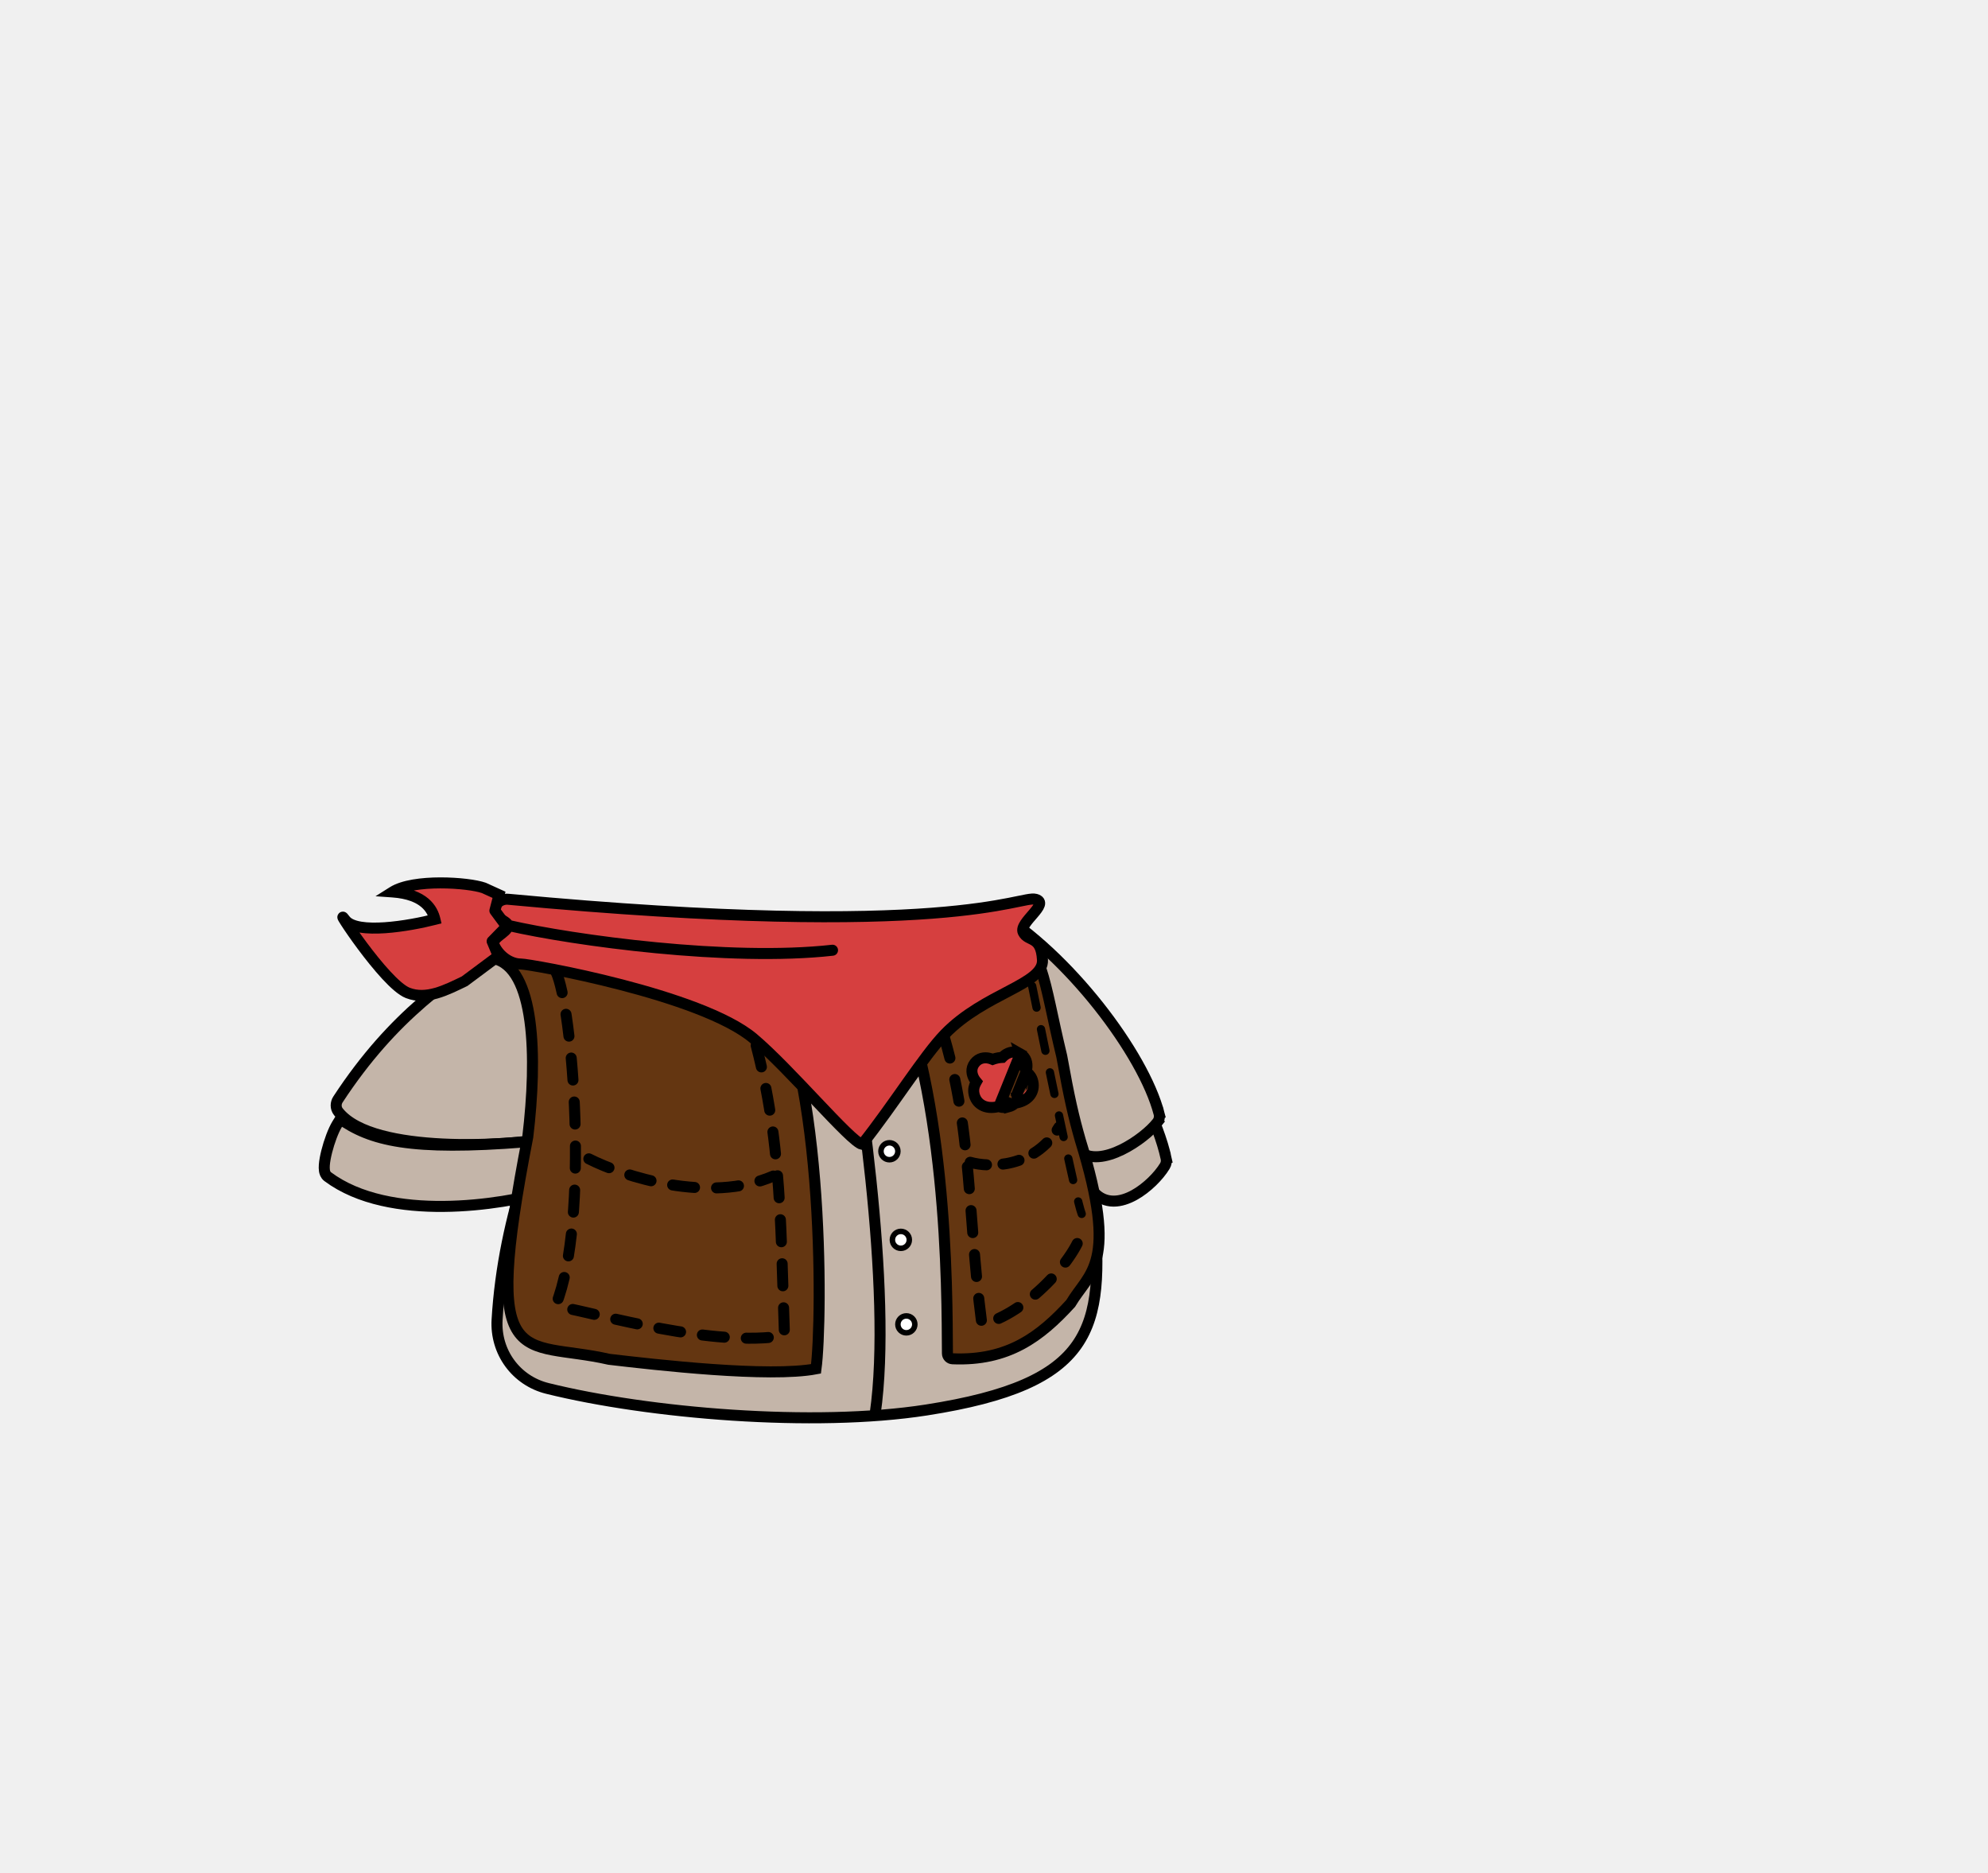
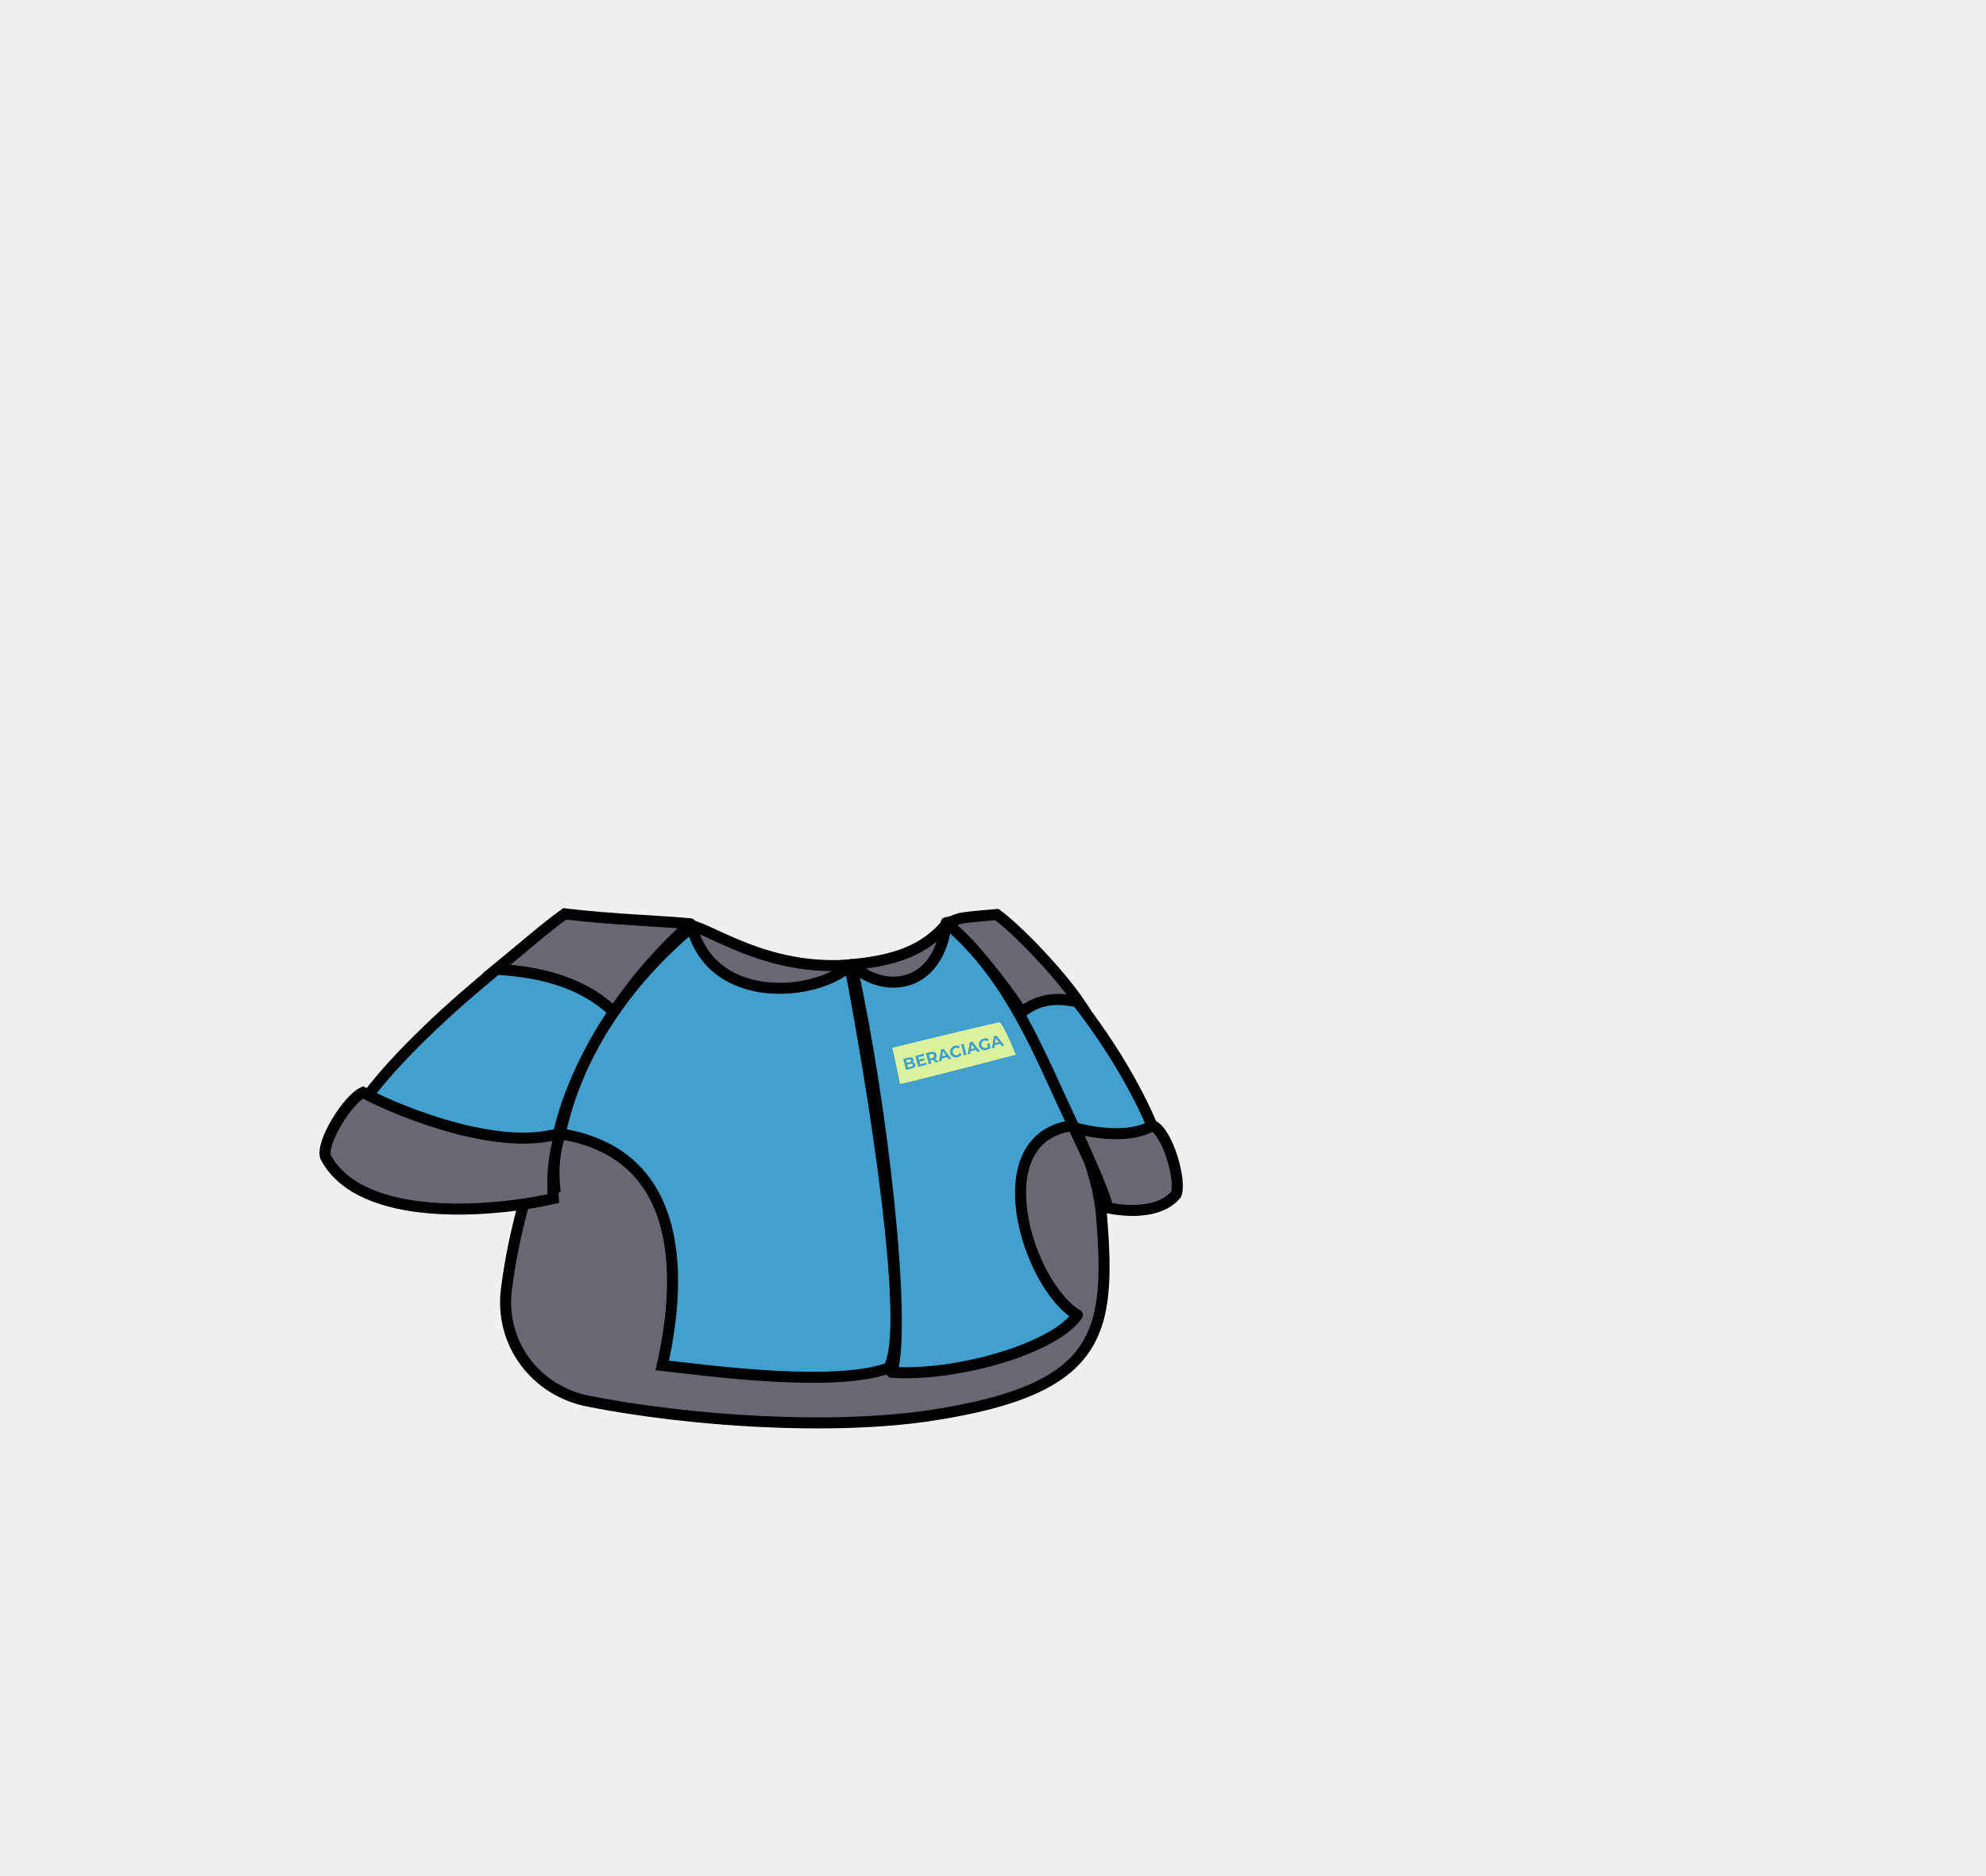
- <svg xmlns="http://www.w3.org/2000/svg" width="361" height="340" viewBox="0 0 361 340" fill="none">
-   <path d="M180.055 165.122L180.4 165.107L180.68 165.307C187.459 170.15 194.531 178.213 200.237 186.608C205.935 194.992 210.364 203.844 211.755 210.313L210.777 210.523L211.755 210.313C211.856 210.784 211.782 211.279 211.522 211.705C210.45 213.467 208.305 215.683 205.963 216.976C204.788 217.625 203.484 218.086 202.187 218.075C200.847 218.064 199.573 217.546 198.56 216.358L198.447 216.225L198.386 216.062C195.704 208.952 192.005 199.79 187.34 190.944C182.668 182.085 177.062 173.613 170.592 167.83L168.794 166.222L171.202 166.086C173.058 165.981 174.174 165.803 175.311 165.622C175.359 165.614 175.407 165.606 175.455 165.599C176.668 165.406 177.926 165.215 180.055 165.122Z" fill="#C4B5A9" stroke="black" stroke-width="2" />
-   <path d="M180.026 165.124L180.342 165.101L180.613 165.264C187.371 169.317 194.121 175.849 199.521 182.673C204.909 189.482 209.045 196.699 210.47 202.17L209.502 202.422L210.47 202.17C210.611 202.709 210.521 203.306 210.15 203.787L209.361 203.18L210.15 203.787C208.957 205.337 206.375 207.436 203.68 208.749C202.326 209.408 200.87 209.905 199.49 210.003C198.096 210.101 196.694 209.792 195.619 208.734L195.475 208.591L195.397 208.404C190.162 195.749 180.664 177.864 170.341 167.96L168.592 166.282L171.015 166.239C173.78 166.189 175.204 165.973 176.309 165.748C176.549 165.699 176.782 165.648 177.017 165.596C177.867 165.409 178.735 165.219 180.026 165.124Z" fill="#C4B5A9" stroke="black" stroke-width="2" />
-   <path d="M198.72 219.748C197.32 202.548 180.03 177.314 170.946 166.897C167.325 171.897 159.598 173.997 151.099 174.498C135.059 174.863 125.7 165.546 122.321 166.898C117.709 168.743 92.48 201.738 90.266 239.62C89.923 245.477 93.713 250.675 99.408 252.085C117.737 256.623 147.784 259.181 168.22 255.998C198.72 251.248 200.47 241.248 198.72 219.748Z" fill="#C4B5A9" stroke="black" stroke-width="2" />
-   <path d="M152.303 174.898C155.844 192.898 162.128 234.448 158.928 256.648" stroke="black" stroke-width="2" stroke-linecap="round" />
-   <path d="M101.43 164.749L101.065 164.72L100.767 164.932C97.973 166.928 95.165 168.761 92.352 170.596C81.922 177.401 71.434 184.244 61.371 199.617C60.959 200.245 60.89 201.152 61.441 201.847C63.087 203.926 65.961 205.273 69.234 206.155C72.542 207.048 76.431 207.512 80.306 207.702C88.046 208.083 95.909 207.378 99.304 206.687L99.912 206.563L100.071 205.964C104.269 190.158 110.179 180.441 123.238 168.768L125.286 166.937L122.54 167.022C118.631 167.145 115.708 166.774 112.588 166.272C112.052 166.186 111.508 166.095 110.952 166.003C108.271 165.557 105.302 165.064 101.43 164.749Z" fill="#C4B5A9" stroke="black" stroke-width="2" />
-   <path d="M59.504 213.632L59.506 213.633C65.15 217.846 73.082 219.103 80.549 219.037C88.046 218.971 95.26 217.571 99.635 216.292L100.354 216.082V215.332V215.32C100.354 212.22 100.354 211.369 100.601 208.031L100.689 206.851L99.511 206.961C76.762 209.086 68.579 207.539 62.643 203.74L61.786 203.191L61.252 204.058C60.509 205.267 59.778 207.291 59.335 209.05C59.111 209.937 58.946 210.809 58.894 211.522C58.869 211.875 58.867 212.233 58.918 212.552C58.961 212.819 59.077 213.312 59.504 213.632Z" fill="#C4B5A9" stroke="black" stroke-width="2" />
-   <circle cx="161.509" cy="209.021" r="1.538" fill="white" stroke="black" />
-   <circle cx="163.585" cy="225.108" r="1.538" fill="white" stroke="black" />
-   <circle cx="164.585" cy="240.452" r="1.538" fill="white" stroke="black" />
-   <path d="M137.626 174.981C149.876 190.481 149.362 239.857 148.178 248.522C139.678 250.147 119.123 247.796 110.608 246.796C94.533 243.131 87.329 250.229 95.841 206.394C97.59 191.849 97.181 175.642 89.636 174.04C89.608 174.034 89.581 174.028 89.553 174.022C89.581 174.028 89.609 174.034 89.636 174.04C99.778 176.084 131.734 171.949 137.626 174.981Z" fill="#643611" stroke="black" stroke-width="2" />
-   <path d="M135.053 182.147C142.053 203.397 141.651 220.523 142.454 242.479C129.704 244.729 108.867 238.563 101.867 237.313" stroke="black" stroke-width="2" stroke-linecap="round" stroke-dasharray="4 4" />
-   <path d="M100.928 176.397C103.969 182.522 107.151 221.46 100.928 236.961" stroke="black" stroke-width="2" stroke-linecap="round" stroke-linejoin="round" stroke-dasharray="4 4" />
-   <path d="M106.928 210.397C113.178 213.564 128.628 218.622 140.428 213.522" stroke="black" stroke-width="2" stroke-linecap="round" stroke-linejoin="round" stroke-dasharray="4 4" />
-   <path d="M172.044 245.734C171.963 234.338 172.174 196.438 160.508 173.107C165.18 168.817 176.143 169.108 181.927 165.273C189.786 172.635 189.303 177.273 192.803 191.773C194.178 199.398 194.928 202.648 196.177 207.023C203.178 229.648 197.764 230.983 194.427 236.648C188.92 242.677 183.081 247.133 172.974 246.701C172.453 246.678 172.048 246.255 172.044 245.734Z" fill="#643611" />
-   <path d="M160.508 173.107L159.614 173.554C159.414 173.155 159.503 172.672 159.832 172.371L160.508 173.107ZM172.044 245.734L173.044 245.727V245.727L172.044 245.734ZM172.974 246.701L172.931 247.7H172.931L172.974 246.701ZM194.427 236.648L195.289 237.156L195.236 237.246L195.166 237.323L194.427 236.648ZM196.177 207.023L195.222 207.319L195.219 207.309L195.216 207.298L196.177 207.023ZM181.927 165.273L181.375 164.44C181.761 164.184 182.273 164.227 182.611 164.544L181.927 165.273ZM192.803 191.773L193.775 191.539L193.782 191.567L193.787 191.596L192.803 191.773ZM161.403 172.66C167.318 184.491 170.196 199.945 171.615 213.794C173.036 227.665 173.003 240.036 173.044 245.727L171.044 245.742C171.003 240.037 171.035 227.759 169.625 213.998C168.213 200.216 165.364 185.055 159.614 173.554L161.403 172.66ZM173.016 245.702C177.901 245.91 181.71 244.94 184.956 243.214C188.22 241.48 190.966 238.955 193.689 235.974L195.166 237.323C192.382 240.371 189.454 243.088 185.895 244.98C182.318 246.882 178.153 247.923 172.931 247.7L173.016 245.702ZM193.566 236.141C194.008 235.391 194.48 234.719 194.94 234.088C195.407 233.446 195.845 232.869 196.266 232.249C197.089 231.038 197.794 229.748 198.205 227.97C199.037 224.372 198.712 218.598 195.222 207.319L197.133 206.728C200.644 218.074 201.112 224.28 200.153 228.421C199.669 230.514 198.832 232.033 197.92 233.374C197.474 234.029 196.996 234.662 196.556 235.266C196.108 235.881 195.681 236.49 195.289 237.156L193.566 236.141ZM182.48 166.107C179.401 168.148 174.995 169.069 171.027 169.994C169.001 170.466 167.064 170.94 165.35 171.554C163.632 172.169 162.212 172.9 161.185 173.844L159.832 172.371C161.14 171.169 162.842 170.328 164.675 169.671C166.511 169.013 168.552 168.517 170.574 168.046C174.702 167.084 178.67 166.234 181.375 164.44L182.48 166.107ZM195.216 207.298C193.955 202.881 193.197 199.596 191.819 191.951L193.787 191.596C195.158 199.201 195.902 202.416 197.139 206.749L195.216 207.298ZM191.831 192.008C190.952 188.37 190.322 185.343 189.755 182.766C189.186 180.178 188.682 178.054 188.051 176.163C186.81 172.443 185.063 169.581 181.244 166.003L182.611 164.544C186.65 168.328 188.592 171.466 189.948 175.53C190.616 177.531 191.139 179.746 191.709 182.336C192.281 184.937 192.903 187.927 193.775 191.539L191.831 192.008ZM173.044 245.727C173.044 245.728 173.044 245.725 173.042 245.721C173.041 245.718 173.039 245.714 173.036 245.712C173.034 245.709 173.03 245.706 173.026 245.704C173.023 245.703 173.021 245.703 173.019 245.702C173.017 245.702 173.016 245.702 173.016 245.702L172.931 247.7C171.874 247.655 171.052 246.791 171.044 245.742L173.044 245.727Z" fill="black" />
-   <path d="M168.928 180.648C176.914 202.008 175.297 217.504 178.297 240.453C186.38 238.536 195.678 228.298 196.678 222.898" stroke="black" stroke-width="2" stroke-linecap="round" stroke-dasharray="4 4" />
-   <path d="M186.319 194.57C186.382 194.361 186.442 194.105 186.471 193.835C186.547 193.109 186.418 191.975 185.27 191.331L186.319 194.57ZM186.319 194.57C186.33 194.579 186.341 194.587 186.353 194.597C186.4 194.633 186.462 194.682 186.575 194.777C186.956 195.102 187.392 195.581 187.565 196.443M186.319 194.57L184.44 199.257L183.732 199.401M187.565 196.443C187.565 196.443 187.565 196.444 187.565 196.445L186.585 196.641L187.564 196.44C187.565 196.441 187.565 196.442 187.565 196.443ZM187.565 196.443C187.734 197.273 187.59 198.138 187.047 198.857C186.513 199.565 185.672 200.025 184.64 200.236L184.301 200.306M184.301 200.306C184.396 200.205 184.468 200.109 184.522 200.029C184.543 199.996 184.563 199.965 184.579 199.937C184.586 199.925 184.592 199.914 184.598 199.903C184.608 199.885 184.618 199.866 184.628 199.847C184.632 199.838 184.638 199.824 184.645 199.809C184.648 199.802 184.655 199.787 184.662 199.769C184.665 199.76 184.672 199.743 184.679 199.721L184.68 199.72C184.682 199.714 184.708 199.639 184.722 199.544L184.492 199.511L183.732 199.401M184.301 200.306C184.285 200.322 184.27 200.338 184.253 200.354C184.014 200.591 183.649 200.84 183.138 200.949M184.301 200.306L183.932 200.381L183.732 199.401M183.732 199.401L183.138 200.949M183.138 200.949C183.143 200.948 183.147 200.947 183.152 200.945L182.919 199.973L183.12 200.953C183.126 200.951 183.132 200.95 183.138 200.949ZM183.138 200.949C182.977 200.987 182.853 201.012 182.763 201.027C182.717 201.035 182.68 201.041 182.651 201.045C182.642 201.046 182.634 201.047 182.626 201.048M183.138 200.949L182.651 201.044C182.643 201.046 182.634 201.047 182.626 201.048M182.626 201.048C182.138 201.124 181.729 201.032 181.435 200.912C181.424 200.907 181.413 200.902 181.402 200.897M182.626 201.048L181.402 200.897M181.402 200.897L181.059 200.967C180.027 201.179 179.074 201.086 178.304 200.645C177.521 200.197 177.049 199.457 176.879 198.626C176.702 197.764 176.917 197.152 177.141 196.705C177.207 196.573 177.245 196.505 177.273 196.453C177.281 196.44 177.287 196.428 177.294 196.416C177.153 196.247 177 196.038 176.867 195.799C176.512 195.162 176.185 194.068 176.987 193.025C177.754 192.027 178.819 191.974 179.532 192.114C179.812 192.17 180.06 192.256 180.254 192.338C180.342 192.305 180.431 192.276 180.52 192.25L180.542 192.243C180.563 192.236 180.592 192.227 180.628 192.217C180.698 192.196 180.797 192.169 180.912 192.14C181.118 192.089 181.426 192.023 181.727 192.004C181.816 191.994 181.906 191.986 181.997 191.982C182.143 191.831 182.336 191.655 182.572 191.494C183.172 191.085 184.172 190.715 185.27 191.331L181.402 200.897Z" fill="#D63F3F" stroke="black" stroke-width="2" />
-   <path d="M187.428 179.023C190.011 191.773 195.428 217.898 196.428 220.398" stroke="black" stroke-width="1.5" stroke-linecap="round" stroke-linejoin="round" stroke-dasharray="4 4" />
-   <path d="M176.178 211.023C179.678 212.023 187.803 212.148 192.303 204.648" stroke="black" stroke-width="2" stroke-linecap="round" stroke-linejoin="round" stroke-dasharray="3 3" />
-   <path d="M89.803 165.023C90.203 163.423 91.636 163.19 92.303 163.273C172.553 170.773 185.303 162.523 188.053 163.273C190.803 164.023 184.928 167.523 185.803 169.273C186.704 171.076 189.053 169.773 189.303 174.273C189.553 178.773 178.803 180.273 171.553 187.773C167.756 191.701 162.303 200.523 156.553 207.773C154.428 207.273 143.508 194.17 136.803 188.523C127.303 180.523 96.303 175.023 94.553 175.023C92.803 175.023 90.803 173.773 89.803 171.773C89.003 170.173 92.053 169.523 92.303 168.023C91.928 167.023 89.403 166.623 89.803 165.023Z" fill="#D63F3F" />
-   <path d="M92.303 168.023C91.928 167.023 89.403 166.623 89.803 165.023C90.203 163.423 91.636 163.19 92.303 163.273C172.553 170.773 185.303 162.523 188.053 163.273C190.803 164.023 184.928 167.523 185.803 169.273C186.704 171.076 189.053 169.773 189.303 174.273C189.553 178.773 178.803 180.273 171.553 187.773C167.756 191.701 162.303 200.523 156.553 207.773C154.428 207.273 143.508 194.17 136.803 188.523C127.303 180.523 96.303 175.023 94.553 175.023C92.803 175.023 90.803 173.773 89.803 171.773C89.003 170.173 92.053 169.523 92.303 168.023ZM92.303 168.023C104.136 170.732 132.478 174.623 151.178 172.523" stroke="black" stroke-width="2" stroke-linecap="round" />
-   <path d="M71.299 161.941C75.115 159.536 85.031 160.208 87.865 161.211L90.615 162.46L89.865 165.335L91.99 168.21L89.365 170.898L90.49 173.585L84.365 178.148C80.99 179.773 77.454 181.6 74.053 180.273C69.801 178.614 60.099 163.601 62.691 167.023C64.766 169.76 74.41 168.094 78.972 166.919C78.558 165.156 77.106 162.356 71.299 161.941Z" fill="#D63F3F" />
-   <path d="M87.865 161.211L88.199 160.268L88.24 160.282L88.279 160.3L87.865 161.211ZM71.299 161.941L71.227 162.939L68.186 162.722L70.765 161.096L71.299 161.941ZM78.972 166.919L79.946 166.69L80.17 167.643L79.222 167.887L78.972 166.919ZM62.691 167.023L61.894 167.627L62.691 167.023ZM74.053 180.273L73.689 181.205L74.053 180.273ZM84.365 178.148L84.963 178.95L84.886 179.007L84.799 179.049L84.365 178.148ZM90.615 162.46L91.029 161.55L91.795 161.898L91.583 162.713L90.615 162.46ZM89.865 165.335L89.061 165.93C88.881 165.687 88.821 165.375 88.898 165.083L89.865 165.335ZM91.99 168.21L92.794 167.616L93.3 168.3L92.706 168.909L91.99 168.21ZM89.365 170.898L88.443 171.284C88.288 170.914 88.369 170.486 88.65 170.199L89.365 170.898ZM90.49 173.585L91.413 173.199L91.715 173.92L91.088 174.387L90.49 173.585ZM87.532 162.153C86.276 161.709 83.225 161.291 79.952 161.298C78.335 161.301 76.708 161.409 75.268 161.657C73.811 161.907 72.624 162.288 71.832 162.787L70.765 161.096C71.881 160.392 73.365 159.955 74.929 159.686C76.51 159.414 78.254 159.302 79.948 159.298C83.296 159.291 86.62 159.709 88.199 160.268L87.532 162.153ZM71.37 160.944C74.427 161.162 76.463 162.019 77.806 163.164C79.153 164.311 79.705 165.665 79.946 166.69L77.999 167.148C77.825 166.41 77.444 165.482 76.509 164.686C75.571 163.886 73.978 163.135 71.227 162.939L71.37 160.944ZM79.222 167.887C76.902 168.485 73.287 169.209 69.967 169.436C68.31 169.549 66.681 169.542 65.305 169.313C63.975 169.092 62.654 168.629 61.894 167.627L63.489 166.419C63.766 166.786 64.428 167.14 65.632 167.34C66.791 167.533 68.246 167.549 69.831 167.441C72.992 167.225 76.481 166.528 78.723 165.951L79.222 167.887ZM61.894 167.627C61.733 167.414 61.642 167.303 61.604 167.261C61.596 167.252 61.6 167.257 61.614 167.27C61.621 167.277 61.637 167.292 61.66 167.31C61.678 167.325 61.723 167.36 61.788 167.395C61.83 167.418 62 167.512 62.244 167.517C62.384 167.52 62.571 167.493 62.759 167.385C62.952 167.274 63.078 167.117 63.153 166.968C63.281 166.712 63.258 166.483 63.253 166.43C63.245 166.346 63.227 166.284 63.22 166.258C63.196 166.176 63.169 166.133 63.195 166.185C63.21 166.213 63.236 166.259 63.275 166.326C63.353 166.459 63.467 166.643 63.617 166.876C64.213 167.805 65.302 169.394 66.607 171.145C67.913 172.897 69.42 174.791 70.854 176.343C71.571 177.119 72.258 177.796 72.882 178.322C73.52 178.86 74.037 179.193 74.416 179.341L73.689 181.205C73.005 180.938 72.29 180.439 71.593 179.851C70.883 179.253 70.135 178.512 69.385 177.7C67.885 176.077 66.331 174.121 65.004 172.34C63.676 170.558 62.559 168.931 61.934 167.956C61.777 167.713 61.647 167.503 61.551 167.339C61.503 167.257 61.459 167.18 61.423 167.111C61.398 167.064 61.339 166.95 61.302 166.825C61.291 166.788 61.272 166.717 61.263 166.626C61.257 166.566 61.235 166.331 61.365 166.072C61.44 165.921 61.568 165.762 61.762 165.651C61.952 165.542 62.141 165.515 62.283 165.517C62.531 165.522 62.707 165.618 62.755 165.645C62.879 165.713 62.964 165.794 62.987 165.816C63.025 165.852 63.059 165.888 63.086 165.918C63.189 166.031 63.325 166.204 63.489 166.419L61.894 167.627ZM74.416 179.341C75.843 179.898 77.337 179.815 78.944 179.356C80.574 178.891 82.213 178.074 83.931 177.247L84.799 179.049C83.142 179.847 81.326 180.756 79.493 181.279C77.638 181.809 75.664 181.975 73.689 181.205L74.416 179.341ZM90.201 163.371L87.451 162.121L88.279 160.3L91.029 161.55L90.201 163.371ZM88.898 165.083L89.648 162.208L91.583 162.713L90.833 165.588L88.898 165.083ZM91.186 168.805L89.061 165.93L90.669 164.741L92.794 167.616L91.186 168.805ZM88.65 170.199L91.275 167.512L92.706 168.909L90.081 171.597L88.65 170.199ZM83.768 177.346L89.893 172.783L91.088 174.387L84.963 178.95L83.768 177.346ZM89.568 173.972L88.443 171.284L90.288 170.512L91.413 173.199L89.568 173.972Z" fill="black" />
+ <svg xmlns="http://www.w3.org/2000/svg" width="360" height="340" viewBox="0 0 360 340" fill="none">
+   <path d="M199.663 220.313C198.263 203.113 180.315 178.356 171.232 167.939C166.857 172.939 160.542 174.562 152.042 175.063C136.002 175.428 126.547 166.338 123.168 167.689C118.817 169.43 96.199 198.712 91.796 233.794C90.579 243.497 97.03 252.14 106.623 254.036C125.012 257.67 150.918 259.404 169.163 256.563C199.663 251.813 201.413 241.813 199.663 220.313Z" fill="#686874" stroke="black" stroke-width="2" stroke-linejoin="round" />
+   <path d="M61.042 209.312C63.543 196.812 88.875 175.895 102.292 166.312C111.543 167.062 116.171 168.69 124.17 168.439C110.97 180.239 99.043 200.812 100.542 215.312C87.042 218.395 62.293 219.312 61.042 209.312Z" fill="#42A0CF" stroke="black" stroke-width="2" />
+   <path d="M211.186 211.438C208.685 198.938 193.851 176.271 180.435 166.688C171.184 167.438 172.045 167.752 172.825 168.814C184.92 180.127 192.668 201.377 200.293 216.189C205.23 215.314 208.355 216.502 211.186 211.438Z" fill="#42A0CF" stroke="black" stroke-width="2" />
+   <path d="M102.373 165.688C111.123 166.751 120.561 167.001 125.17 167.501C120.314 171.842 115.339 177.333 111.283 183.501C104.043 176.562 94.043 176.062 90.005 175.713C94.482 172.046 98.893 168.174 102.373 165.688Z" fill="#686874" />
+   <path d="M125.17 167.501L125.836 168.247C126.131 167.983 126.243 167.571 126.122 167.195C126.001 166.819 125.67 166.549 125.278 166.507L125.17 167.501ZM102.373 165.688L102.494 164.696L102.108 164.649L101.792 164.875L102.373 165.688ZM90.005 175.713L89.371 174.939L87.469 176.497L89.919 176.709L90.005 175.713ZM111.283 183.501L110.591 184.223L111.459 185.055L112.119 184.051L111.283 183.501ZM125.278 166.507C122.944 166.254 119.393 166.064 115.388 165.808C111.362 165.55 106.839 165.223 102.494 164.696L102.253 166.681C106.657 167.216 111.228 167.546 115.26 167.804C119.314 168.063 122.787 168.248 125.062 168.495L125.278 166.507ZM101.792 164.875C98.276 167.386 93.803 171.31 89.371 174.939L90.638 176.486C95.162 172.782 99.509 168.963 102.954 166.502L101.792 164.875ZM112.119 184.051C116.12 177.964 121.036 172.537 125.836 168.247L124.503 166.755C119.592 171.146 114.557 176.701 110.448 182.952L112.119 184.051ZM89.919 176.709C94.018 177.064 103.645 177.566 110.591 184.223L111.975 182.779C104.441 175.559 94.068 175.061 90.091 174.716L89.919 176.709Z" fill="black" />
+   <path d="M180.686 165.812C171.435 166.563 174.811 166.562 171.512 167.312C176.368 171.653 181.169 177.333 185.224 183.502C188.936 180.562 192.686 181.062 195.561 181.688C191.936 176.312 184.166 168.298 180.686 165.812Z" fill="#686874" />
+   <path d="M171.512 167.312L170.846 168.058C170.567 167.809 170.45 167.424 170.544 167.062C170.637 166.7 170.925 166.42 171.29 166.337L171.512 167.312ZM180.686 165.812L180.605 164.816L180.969 164.786L181.267 164.999L180.686 165.812ZM195.561 181.688L196.39 181.128L197.783 183.194L195.348 182.665L195.561 181.688ZM185.224 183.502L185.845 184.285L184.989 184.964L184.389 184.051L185.224 183.502ZM171.29 166.337C172.075 166.159 172.43 166.033 172.664 165.939C172.888 165.849 173.171 165.71 173.616 165.595C174.445 165.38 176.017 165.188 180.605 164.816L180.766 166.809C176.103 167.188 174.738 167.37 174.117 167.531C173.837 167.603 173.768 167.651 173.408 167.795C173.058 167.936 172.599 168.091 171.734 168.288L171.29 166.337ZM181.267 164.999C183.089 166.3 185.955 168.983 188.795 171.979C191.642 174.983 194.533 178.375 196.39 181.128L194.731 182.247C192.963 179.625 190.157 176.323 187.343 173.355C184.521 170.378 181.763 167.811 180.104 166.626L181.267 164.999ZM184.389 184.051C180.374 177.944 175.628 172.333 170.846 168.058L172.178 166.567C177.107 170.973 181.964 176.722 186.06 182.952L184.389 184.051ZM195.348 182.665C192.544 182.055 189.188 181.638 185.845 184.285L184.604 182.718C188.683 179.487 192.827 180.07 195.773 180.71L195.348 182.665Z" fill="black" />
+   <path d="M101.543 205.437C90.743 208.837 73.043 201.895 65.793 198.062C63.043 199.312 58.043 207.312 59.044 209.812C65.444 221.812 89.21 219.812 100.293 217.312C100.043 213.312 100.292 209.688 101.543 205.437Z" fill="#686874" stroke="black" stroke-width="2" />
+   <path d="M194.918 204.501C199.109 205.627 205.061 206.312 208.937 204.062C211.687 205.312 214.187 214.062 213.186 216.562C210.812 219.437 205.952 220.001 200.855 219.001C199.73 215.001 196.872 209.066 194.918 204.501Z" fill="#686874" stroke="black" stroke-width="2" />
+   <path d="M161.04 248.063C165.44 241.663 158.207 196.729 154.04 175.063C148.04 180.663 129.168 182.438 125.418 168.062C113.421 178.062 104.543 191.312 101.543 205.562C125.543 209.312 123.04 234.396 120.04 247.563C129.043 248.563 151.043 251.563 161.04 248.063Z" fill="#42A0CF" />
+   <path d="M154.04 175.063L155.022 174.874C154.953 174.516 154.696 174.224 154.35 174.112C154.004 173.999 153.624 174.083 153.358 174.331L154.04 175.063ZM161.04 248.063L161.37 249.006L161.679 248.898L161.864 248.629L161.04 248.063ZM120.04 247.563L119.065 247.34L118.816 248.433L119.93 248.556L120.04 247.563ZM101.543 205.562L100.564 205.356L100.347 206.388L101.389 206.551L101.543 205.562ZM125.418 168.062L126.386 167.81C126.299 167.479 126.049 167.215 125.723 167.11C125.397 167.006 125.041 167.075 124.778 167.294L125.418 168.062ZM153.058 175.251C155.139 186.07 157.984 202.696 159.76 217.407C160.648 224.766 161.265 231.623 161.389 237.026C161.45 239.73 161.388 242.044 161.18 243.863C160.967 245.731 160.616 246.915 160.216 247.496L161.864 248.629C162.565 247.61 162.95 245.99 163.167 244.09C163.389 242.143 163.451 239.728 163.388 236.98C163.263 231.482 162.636 224.551 161.745 217.168C159.963 202.396 157.108 185.721 155.022 174.874L153.058 175.251ZM160.71 247.119C155.922 248.795 148.11 248.94 140.223 248.502C132.384 248.066 124.674 247.071 120.15 246.569L119.93 248.556C124.409 249.054 132.201 250.059 140.112 250.498C147.975 250.935 156.161 250.83 161.37 249.006L160.71 247.119ZM121.015 247.785C122.524 241.161 123.943 231.414 121.889 222.799C120.858 218.475 118.942 214.394 115.686 211.147C112.423 207.894 107.877 205.54 101.697 204.574L101.389 206.551C107.209 207.46 111.35 209.648 114.274 212.564C117.205 215.486 118.976 219.202 119.944 223.263C121.888 231.419 120.556 240.798 119.065 247.34L121.015 247.785ZM102.522 205.769C105.466 191.78 114.198 178.716 126.058 168.831L124.778 167.294C112.643 177.409 103.619 190.845 100.564 205.356L102.522 205.769ZM124.45 168.315C126.459 176.016 132.556 179.363 138.776 180.047C141.878 180.388 145.043 180.078 147.827 179.317C150.599 178.561 153.067 177.338 154.722 175.794L153.358 174.331C152.013 175.587 149.872 176.686 147.301 177.388C144.742 178.087 141.829 178.371 138.995 178.059C133.341 177.437 128.127 174.484 126.386 167.81L124.45 168.315Z" fill="black" />
+   <path d="M161.668 248.812C164.303 240.062 160.107 201.127 154.357 174.877C160.358 180.477 170.168 179.188 171.543 167.312C183.54 177.312 188.918 192.438 194.543 204.062C178.043 206.062 186.043 232.812 195.293 238.438C191.168 244.438 173.668 249.562 161.668 248.812Z" fill="#42A0CF" stroke="black" stroke-width="2" stroke-linejoin="round" />
+   <path d="M163.112 196.531C163.117 196.191 162.237 192.073 161.737 189.969C168.008 188.427 180.675 185.35 181.175 185.375C181.675 185.4 183.362 189.281 184.144 191.219C177.091 193.073 163.328 196.613 163.112 196.531Z" fill="#DDF29C" />
+   <path d="M164.229 193.986L163.727 191.979L164.708 191.733C164.96 191.67 165.161 191.671 165.311 191.735C165.463 191.798 165.559 191.908 165.598 192.065C165.625 192.17 165.622 192.269 165.59 192.36C165.557 192.449 165.501 192.526 165.422 192.591C165.342 192.655 165.244 192.702 165.128 192.731L165.153 192.6C165.279 192.569 165.396 192.562 165.504 192.579C165.612 192.595 165.702 192.637 165.776 192.703C165.852 192.77 165.904 192.861 165.933 192.978C165.976 193.15 165.942 193.302 165.831 193.433C165.719 193.563 165.531 193.661 165.267 193.727L164.229 193.986ZM164.603 193.521L165.145 193.385C165.266 193.355 165.352 193.313 165.403 193.26C165.456 193.204 165.472 193.133 165.451 193.047C165.43 192.963 165.382 192.909 165.309 192.884C165.238 192.857 165.141 192.859 165.021 192.889L164.445 193.033L164.36 192.695L164.856 192.571C164.969 192.543 165.05 192.502 165.1 192.449C165.151 192.393 165.167 192.326 165.146 192.245C165.127 192.167 165.082 192.116 165.011 192.093C164.942 192.068 164.851 192.069 164.738 192.098L164.276 192.213L164.603 193.521ZM166.549 192.132L167.516 191.891L167.606 192.252L166.64 192.494L166.549 192.132ZM166.79 192.95L167.883 192.676L167.976 193.049L166.422 193.438L165.92 191.43L167.437 191.051L167.53 191.424L166.475 191.688L166.79 192.95ZM168.346 192.957L167.844 190.949L168.713 190.732C168.893 190.687 169.055 190.678 169.2 190.705C169.345 190.729 169.466 190.787 169.564 190.879C169.662 190.97 169.73 191.091 169.767 191.242C169.805 191.391 169.802 191.529 169.758 191.656C169.714 191.781 169.634 191.888 169.519 191.978C169.403 192.068 169.255 192.135 169.075 192.18L168.464 192.333L168.62 192.078L168.811 192.841L168.346 192.957ZM169.623 192.638L168.938 192.035L169.435 191.911L170.124 192.512L169.623 192.638ZM168.633 192.129L168.372 191.963L168.957 191.817C169.1 191.781 169.2 191.723 169.255 191.645C169.31 191.564 169.324 191.469 169.297 191.36C169.269 191.249 169.212 191.172 169.126 191.128C169.04 191.085 168.926 191.081 168.782 191.117L168.197 191.263L168.348 190.991L168.633 192.129ZM170.191 192.495L170.584 190.264L171.043 190.149L172.443 191.933L171.955 192.054L170.778 190.465L170.962 190.42L170.668 192.376L170.191 192.495ZM170.531 191.953L170.566 191.57L171.599 191.312L171.813 191.633L170.531 191.953ZM173.593 191.682C173.438 191.72 173.287 191.732 173.141 191.715C172.996 191.697 172.863 191.653 172.742 191.583C172.621 191.514 172.517 191.423 172.43 191.311C172.345 191.198 172.284 191.066 172.246 190.915C172.208 190.764 172.2 190.619 172.222 190.479C172.246 190.339 172.295 190.21 172.369 190.092C172.445 189.973 172.543 189.873 172.663 189.79C172.782 189.705 172.92 189.644 173.076 189.604C173.25 189.561 173.415 189.552 173.57 189.578C173.726 189.602 173.867 189.661 173.991 189.753L173.762 190.103C173.674 190.042 173.582 190.003 173.489 189.986C173.395 189.967 173.298 189.97 173.198 189.994C173.105 190.018 173.022 190.055 172.952 190.105C172.881 190.155 172.824 190.216 172.781 190.288C172.738 190.359 172.71 190.438 172.697 190.525C172.686 190.611 172.693 190.702 172.716 190.798C172.74 190.893 172.777 190.976 172.828 191.047C172.88 191.117 172.942 191.174 173.013 191.217C173.085 191.26 173.164 191.287 173.25 191.298C173.336 191.309 173.426 191.303 173.52 191.279C173.619 191.254 173.706 191.212 173.781 191.153C173.855 191.092 173.916 191.013 173.965 190.915L174.332 191.116C174.266 191.256 174.169 191.375 174.043 191.472C173.919 191.568 173.769 191.638 173.593 191.682ZM174.727 191.361L174.225 189.354L174.69 189.238L175.192 191.245L174.727 191.361ZM175.404 191.192L175.797 188.961L176.256 188.846L177.656 190.629L177.168 190.751L175.991 189.162L176.174 189.116L175.88 191.073L175.404 191.192ZM175.744 190.65L175.779 190.266L176.812 190.008L177.026 190.329L175.744 190.65ZM178.814 190.376C178.655 190.416 178.503 190.428 178.357 190.411C178.212 190.393 178.078 190.349 177.955 190.28C177.834 190.211 177.73 190.12 177.643 190.008C177.558 189.895 177.497 189.763 177.459 189.612C177.421 189.461 177.413 189.315 177.435 189.176C177.459 189.036 177.509 188.906 177.585 188.788C177.661 188.669 177.76 188.568 177.881 188.485C178.002 188.4 178.143 188.338 178.303 188.297C178.481 188.253 178.648 188.243 178.805 188.267C178.963 188.29 179.105 188.346 179.231 188.434L179.001 188.784C178.909 188.726 178.816 188.689 178.721 188.675C178.625 188.658 178.527 188.662 178.425 188.687C178.328 188.712 178.243 188.749 178.17 188.8C178.097 188.851 178.039 188.912 177.994 188.984C177.951 189.056 177.923 189.135 177.91 189.222C177.899 189.308 177.905 189.399 177.929 189.494C177.953 189.588 177.989 189.67 178.04 189.741C178.092 189.811 178.154 189.869 178.226 189.914C178.3 189.956 178.379 189.983 178.466 189.994C178.554 190.004 178.645 189.998 178.741 189.974C178.833 189.951 178.918 189.914 178.997 189.864C179.077 189.812 179.15 189.74 179.214 189.648L179.562 189.918C179.473 190.027 179.362 190.122 179.228 190.203C179.095 190.282 178.957 190.34 178.814 190.376ZM179.122 189.964L178.934 189.209L179.358 189.103L179.562 189.918L179.122 189.964ZM179.785 190.097L180.178 187.865L180.637 187.751L182.036 189.534L181.549 189.656L180.371 188.067L180.555 188.021L180.261 189.978L179.785 190.097ZM180.125 189.555L180.16 189.171L181.192 188.913L181.407 189.234L180.125 189.555Z" fill="#42A0CF" />
</svg>
